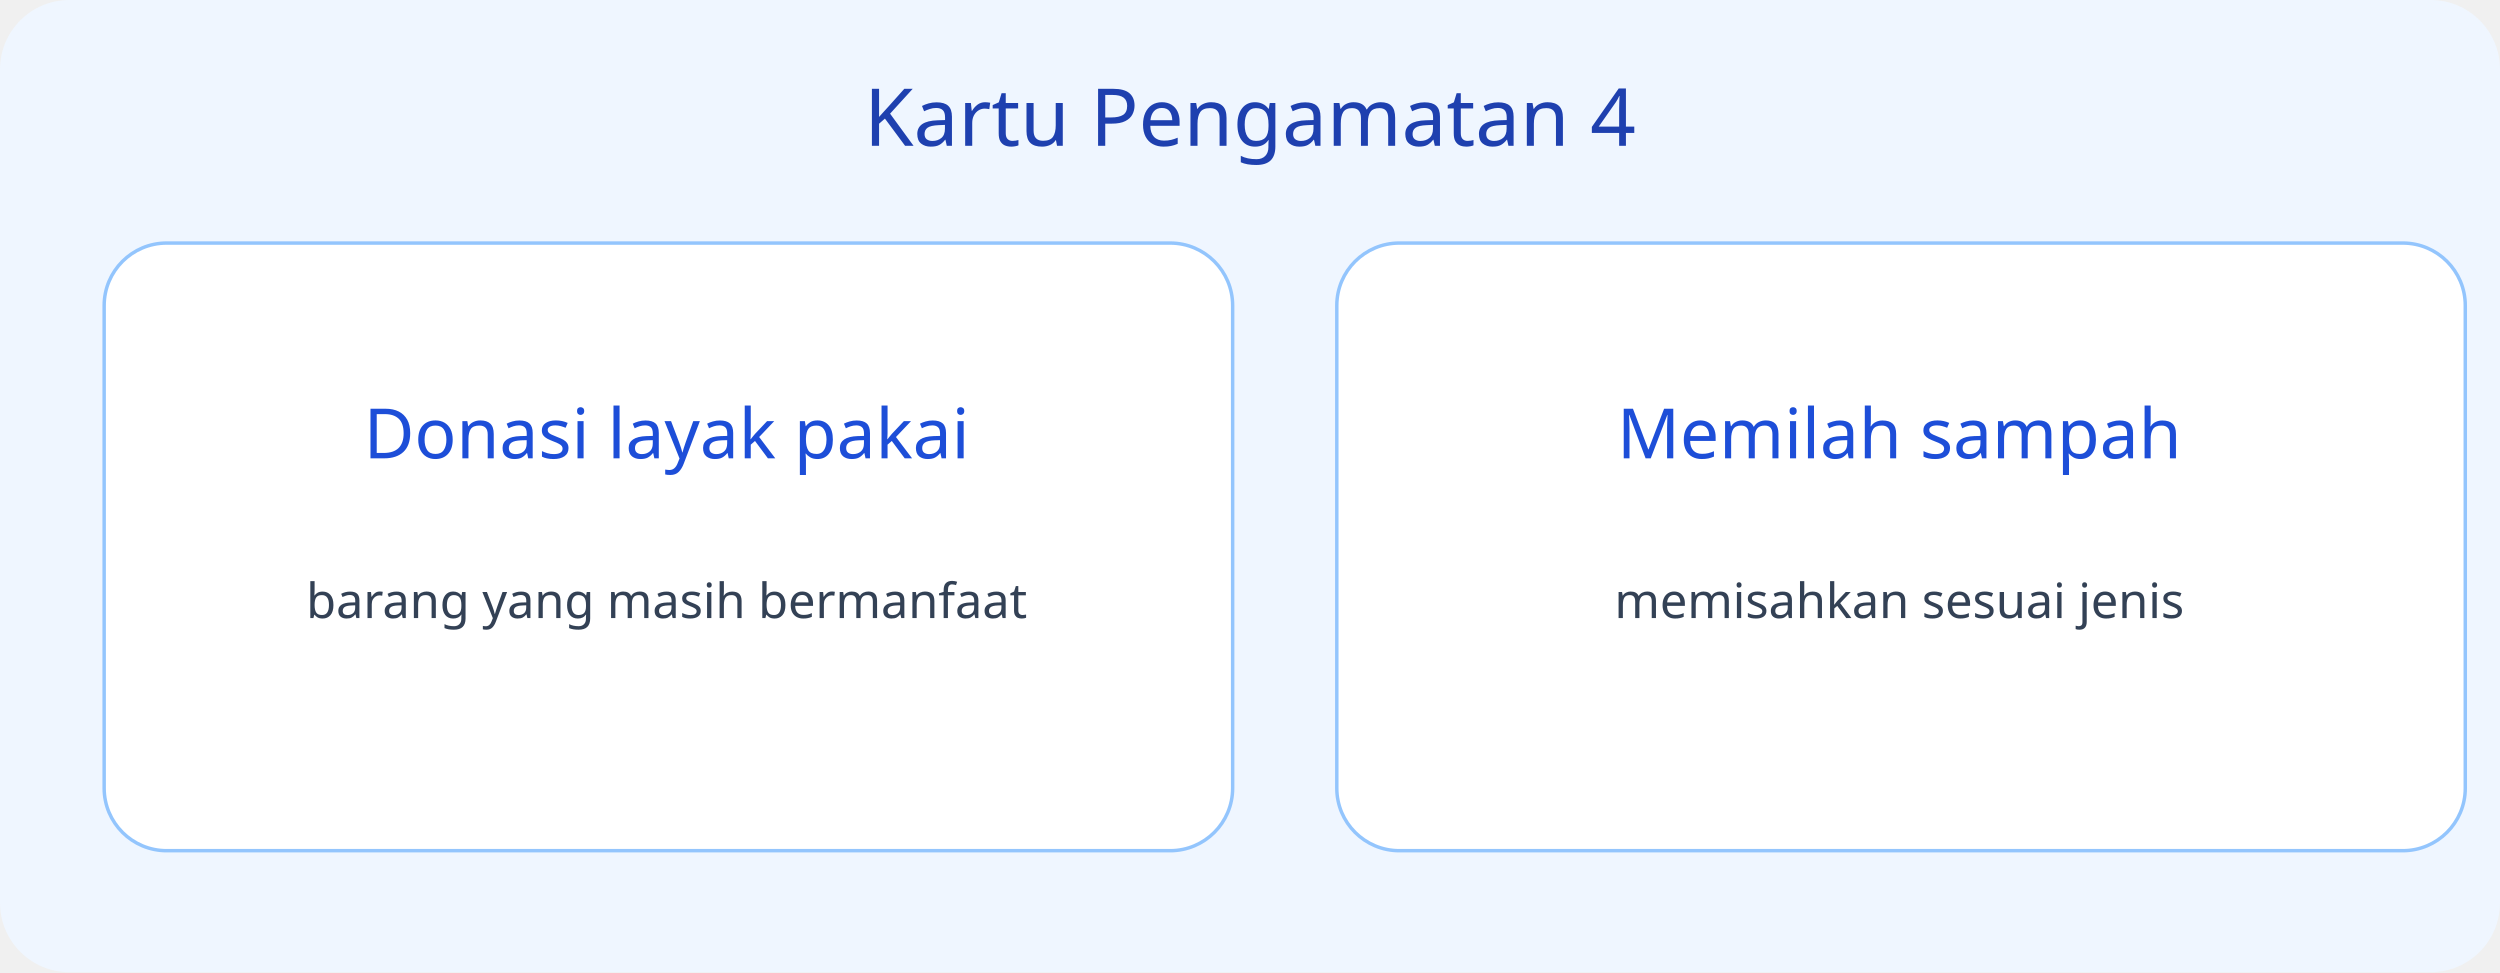
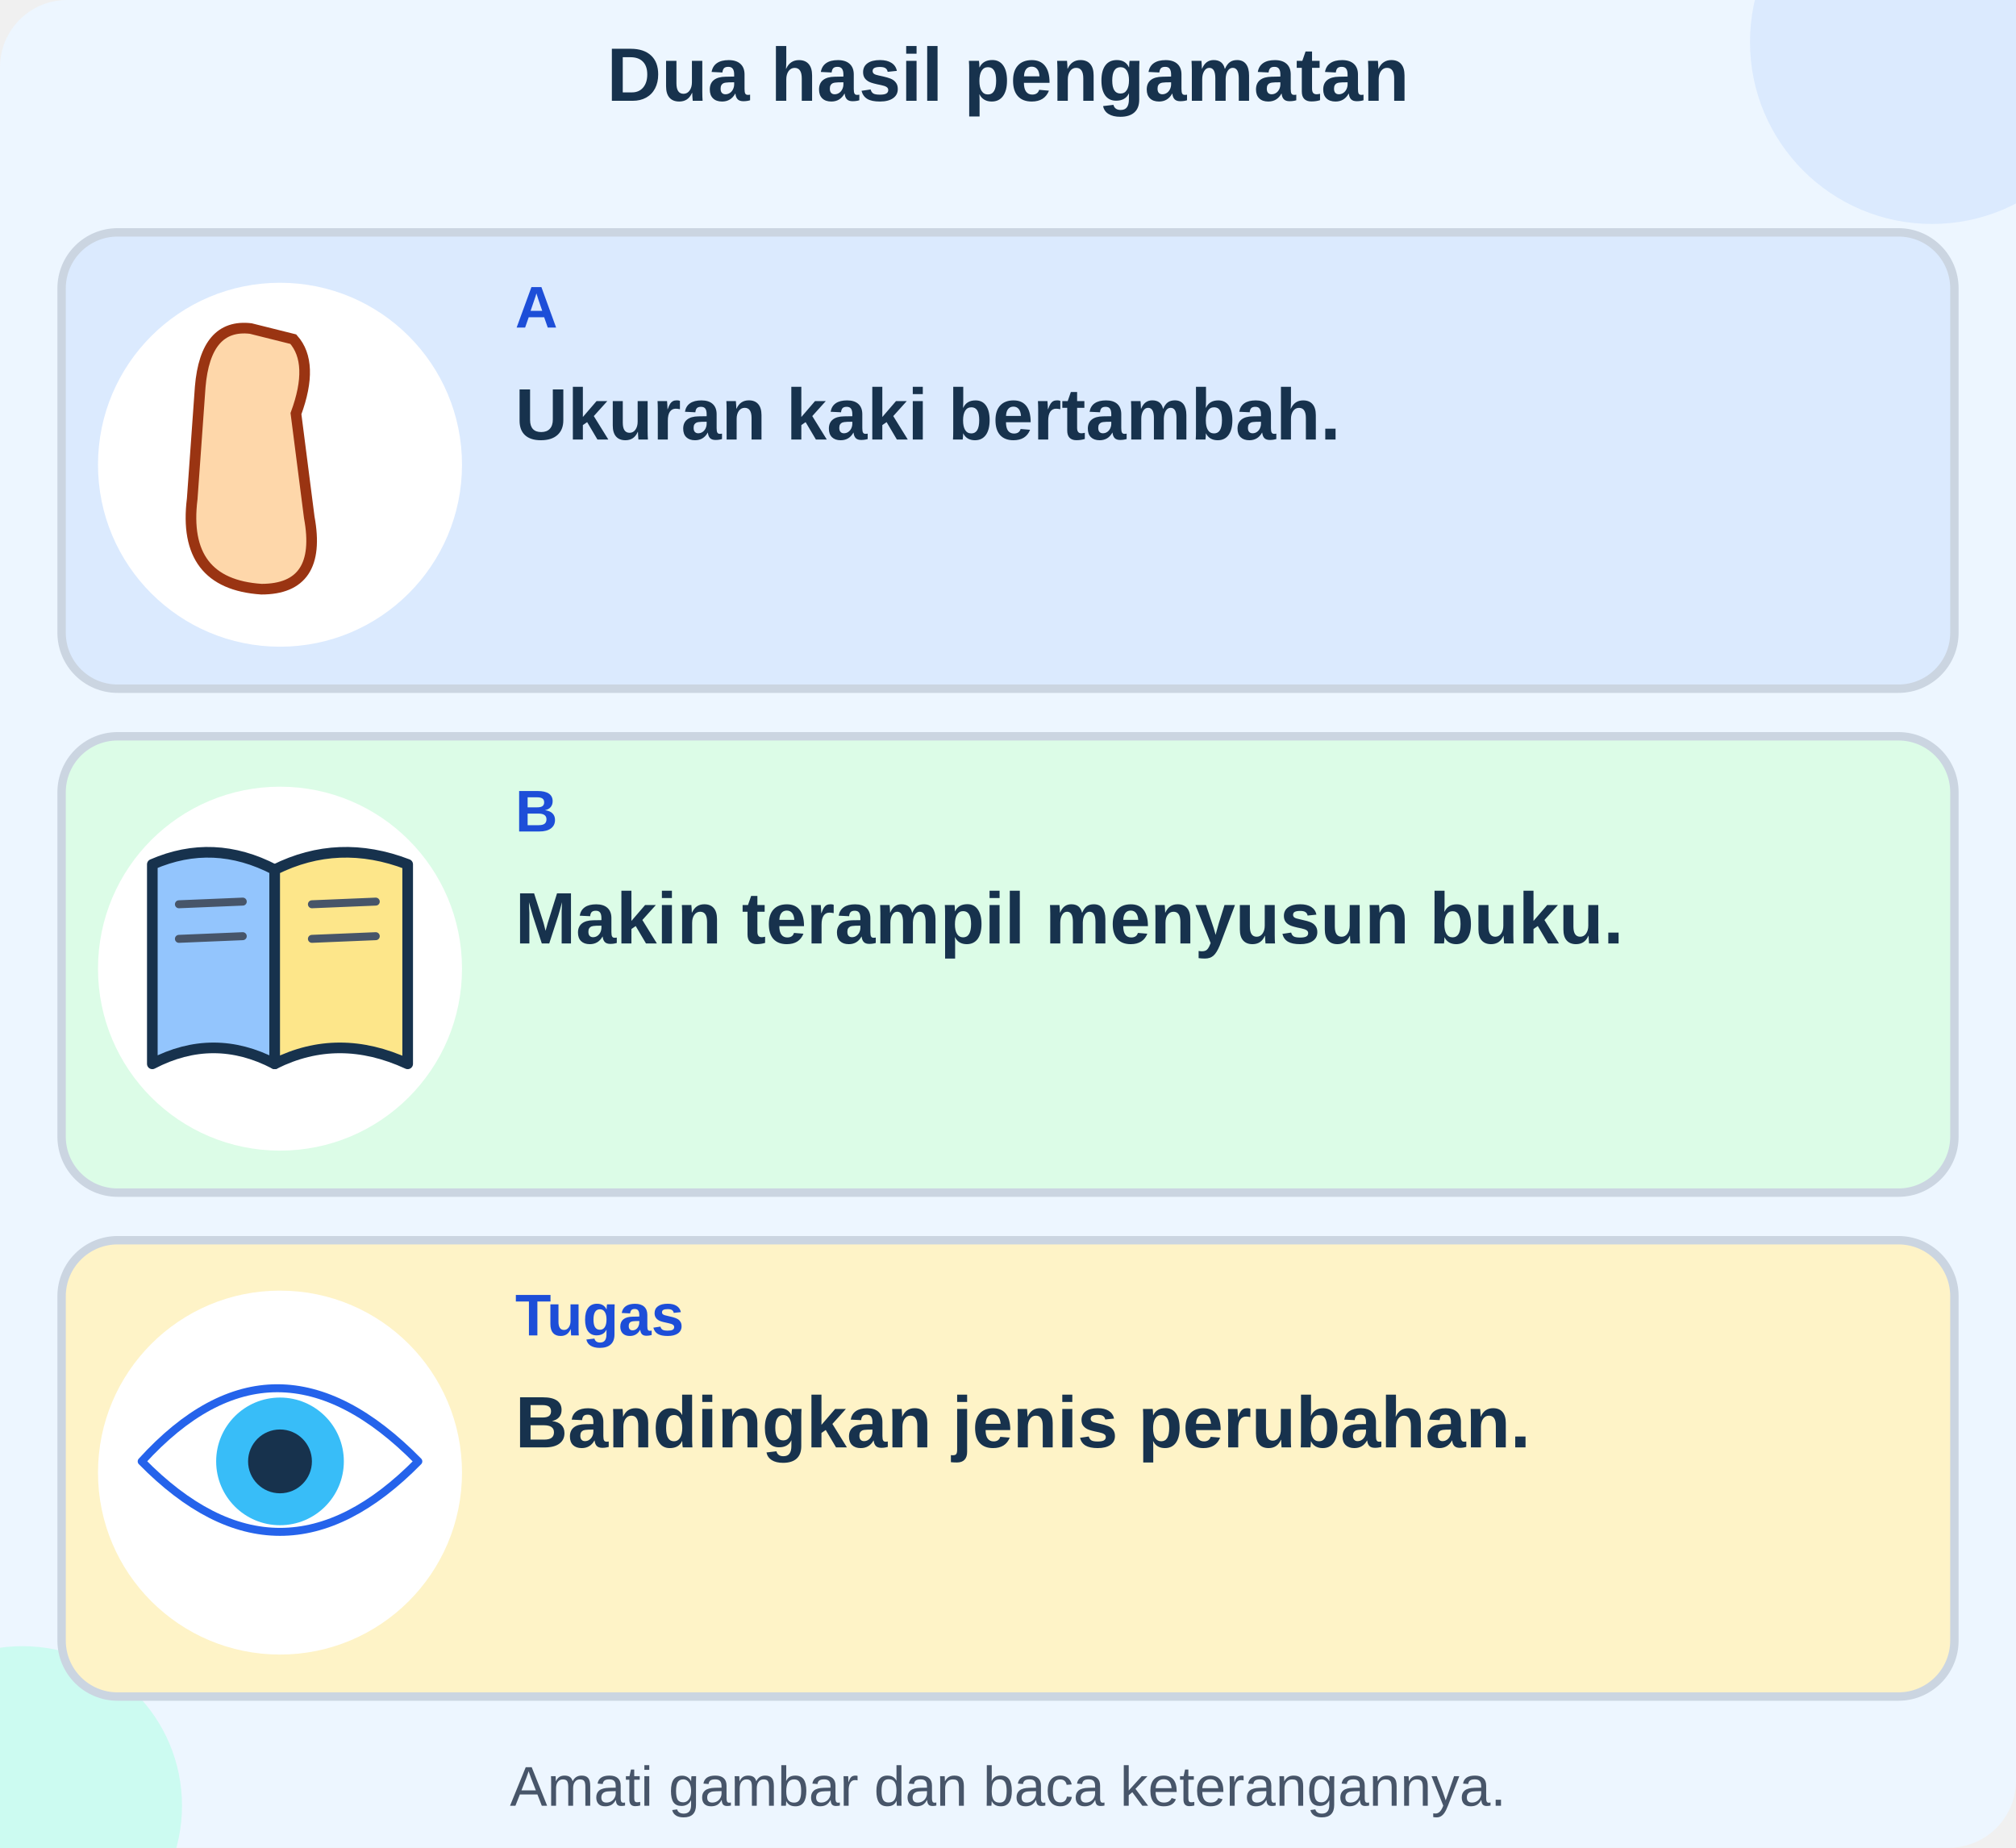
- <svg xmlns="http://www.w3.org/2000/svg" viewBox="0 0 720 280">
-   <rect width="720" height="280" rx="20" fill="#eff6ff" />
-   <text x="360" y="42" font-size="23" text-anchor="middle" font-family="sans-serif" fill="#1e40af">Kartu Pengamatan 4</text>
-   <rect x="30" y="70" width="325" height="175" rx="18" fill="white" stroke="#93c5fd" />
-   <text x="192" y="132" font-size="20" text-anchor="middle" font-family="sans-serif" fill="#1d4ed8">Donasi layak pakai</text>
-   <text x="192" y="178" font-size="14" text-anchor="middle" font-family="sans-serif" fill="#334155">barang yang masih bermanfaat</text>
-   <rect x="385" y="70" width="325" height="175" rx="18" fill="white" stroke="#93c5fd" />
-   <text x="547" y="132" font-size="20" text-anchor="middle" font-family="sans-serif" fill="#1d4ed8">Memilah sampah</text>
-   <text x="547" y="178" font-size="14" text-anchor="middle" font-family="sans-serif" fill="#334155">memisahkan sesuai jenis</text>
+ <svg xmlns="http://www.w3.org/2000/svg" viewBox="0 0 720 660" role="img" aria-labelledby="title desc">
+   <g font-family="Arial, sans-serif">
+     <rect x="0" y="0" width="720" height="660" rx="24" fill="#edf6ff" stroke="none" stroke-width="3" />
+     <circle cx="690" cy="15" r="65" fill="#dbeafe" />
+     <circle cx="8" cy="645" r="57" fill="#ccfbf1" />
+     <text x="360" y="36" font-size="27" fill="#17324d" text-anchor="middle" font-weight="750">Dua hasil pengamatan</text>
+     <rect x="22" y="83" width="676" height="163" rx="20" fill="#dbeafe" stroke="#cbd5e1" stroke-width="3" />
+     <circle cx="100" cy="166" r="65" fill="white" />
+     <g transform="translate(43 105) scale(.95)">
+       <path d="M49 13Q32 11 30 35L27 77Q23 109 53 111Q76 111 71 84L66 45Q73 26 65 17Z" fill="#fed7aa" stroke="#9a3412" stroke-width="4" />
+     </g>
+     <text x="184" y="117" font-size="21" fill="#1d4ed8" text-anchor="start" font-weight="750">A</text>
+     <text x="184" y="157" font-size="26" fill="#17324d" text-anchor="start" font-weight="600">Ukuran kaki bertambah.</text>
+     <rect x="22" y="263" width="676" height="163" rx="20" fill="#dcfce7" stroke="#cbd5e1" stroke-width="3" />
+     <circle cx="100" cy="346" r="65" fill="white" />
+     <g transform="translate(43 285) scale(.95)">
+       <path d="M12 25 Q35 15 58 27 L58 100 Q35 88 12 100 Z" fill="#93c5fd" stroke="#17324d" stroke-width="4" stroke-linecap="round" stroke-linejoin="round" />
+       <path d="M58 27 Q82 15 108 25 L108 100 Q82 88 58 100 Z" fill="#fde68a" stroke="#17324d" stroke-width="4" stroke-linecap="round" stroke-linejoin="round" />
+       <path d="M22 40 L46 39 M22 53 L46 52 M72 40 L96 39 M72 53 L96 52" fill="none" stroke="#475569" stroke-width="3" stroke-linecap="round" stroke-linejoin="round" />
+     </g>
+     <text x="184" y="297" font-size="21" fill="#1d4ed8" text-anchor="start" font-weight="750">B</text>
+     <text x="184" y="337" font-size="26" fill="#17324d" text-anchor="start" font-weight="600">Makin terampil menyusun buku.</text>
+     <rect x="22" y="443" width="676" height="163" rx="20" fill="#fef3c7" stroke="#cbd5e1" stroke-width="3" />
+     <circle cx="100" cy="526" r="65" fill="white" />
+     <g transform="translate(43 465) scale(.95)">
+       <path d="M8 60 Q58 5 112 60 Q60 113 8 60 Z" fill="white" stroke="#2563eb" stroke-width="3" stroke-linecap="round" stroke-linejoin="round" />
+       <circle cx="60" cy="60" r="24" fill="#38bdf8" />
+       <circle cx="60" cy="60" r="12" fill="#17324d" />
+     </g>
+     <text x="184" y="477" font-size="21" fill="#1d4ed8" text-anchor="start" font-weight="750">Tugas</text>
+     <text x="184" y="517" font-size="26" fill="#17324d" text-anchor="start" font-weight="600">Bandingkan jenis perubahan.</text>
+     <text x="360" y="645" font-size="20" fill="#475569" text-anchor="middle" font-weight="500">Amati gambar dan baca keterangannya.</text>
+   </g>
</svg>
